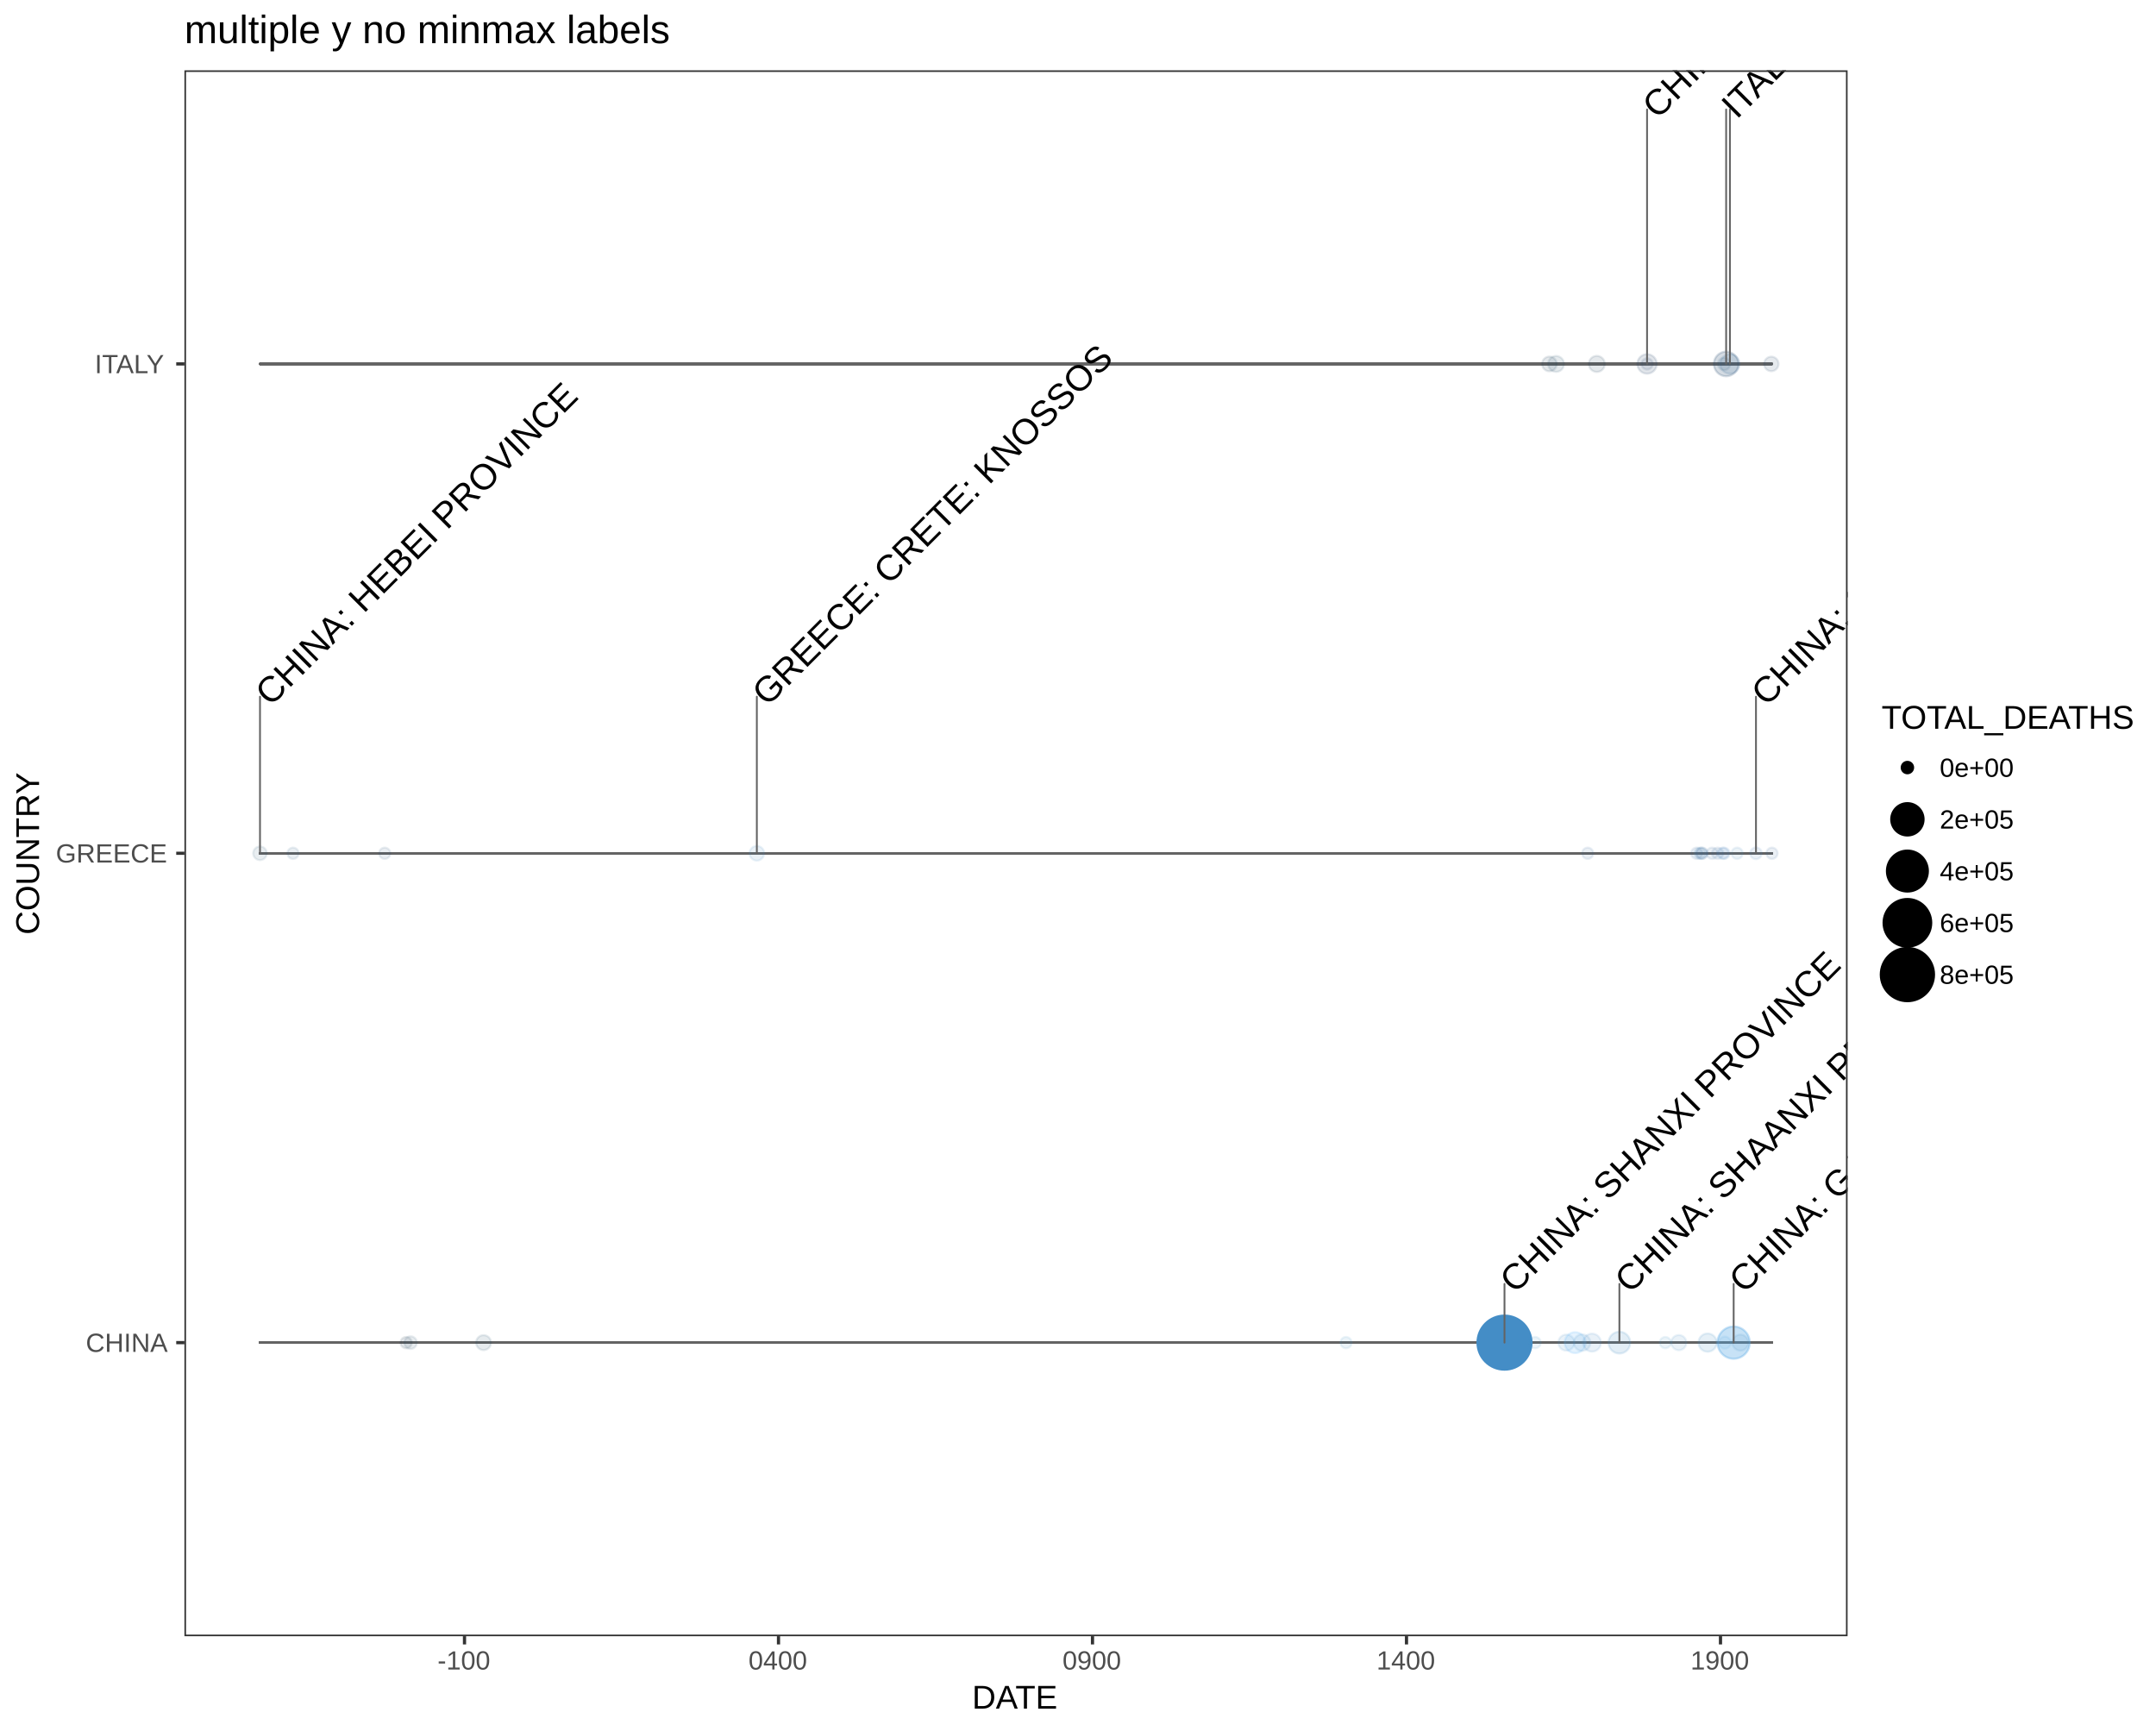
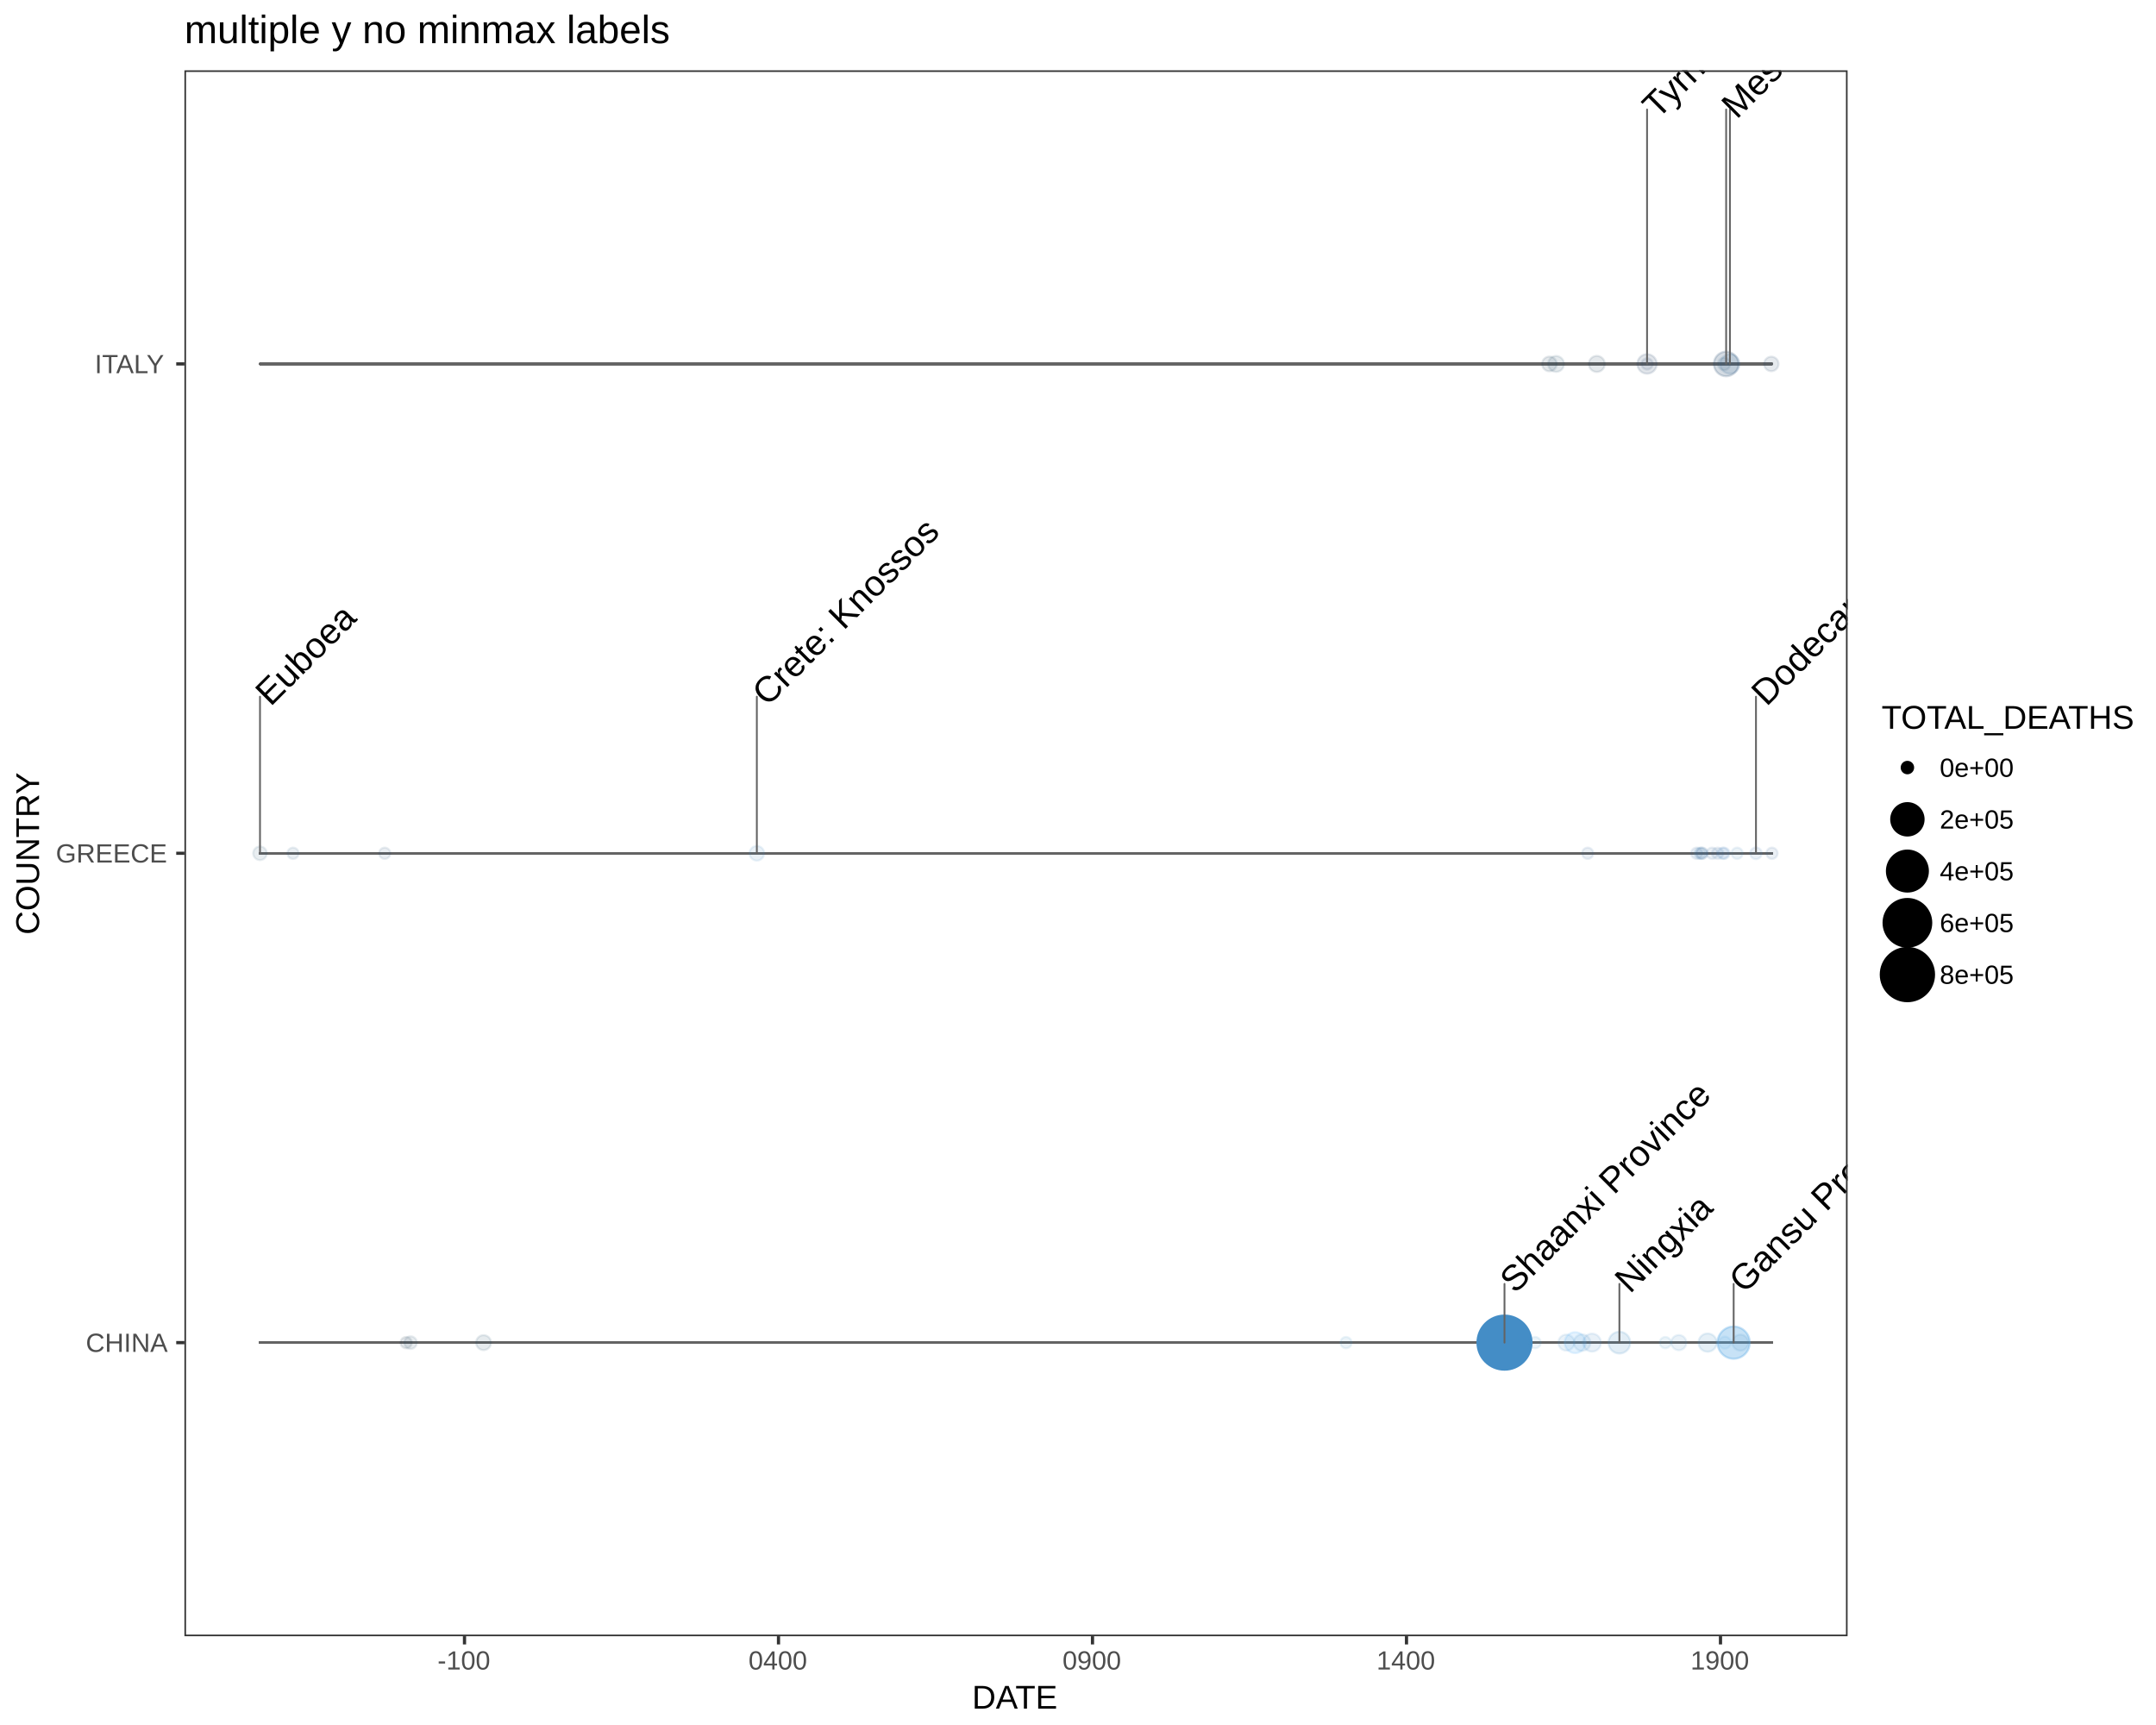
<svg xmlns="http://www.w3.org/2000/svg" viewBox="0 0 720.00 576.00">
  <defs>
    <style type="text/css">
    line, polyline, path, rect, circle {
      fill: none;
      stroke: #000000;
      stroke-linecap: round;
      stroke-linejoin: round;
      stroke-miterlimit: 10.00;
    }
  </style>
  </defs>
  <rect width="100%" height="100%" style="stroke: none; fill: #FFFFFF;" />
  <rect x="0.00" y="0.00" width="720.00" height="576.00" style="stroke-width: 1.07; stroke: #FFFFFF; fill: #FFFFFF;" />
  <defs>
    <clipPath id="cpNjEuNTg2Mnw2MTYuOTk3fDU0Ni4zNnwyMy40NzY3">
      <rect x="61.59" y="23.48" width="555.41" height="522.88" />
    </clipPath>
  </defs>
  <rect x="61.59" y="23.48" width="555.41" height="522.88" style="stroke-width: 1.07; stroke: none; fill: #FFFFFF;" clip-path="url(#cpNjEuNTg2Mnw2MTYuOTk3fDU0Ni4zNnwyMy40NzY3)" />
  <line x1="86.83" y1="284.92" x2="591.75" y2="284.92" style="stroke-width: 0.75; stroke: #636363;" clip-path="url(#cpNjEuNTg2Mnw2MTYuOTk3fDU0Ni4zNnwyMy40NzY3)" />
  <line x1="86.83" y1="448.32" x2="591.75" y2="448.32" style="stroke-width: 0.75; stroke: #636363;" clip-path="url(#cpNjEuNTg2Mnw2MTYuOTk3fDU0Ni4zNnwyMy40NzY3)" />
  <line x1="86.83" y1="448.32" x2="591.75" y2="448.32" style="stroke-width: 0.75; stroke: #636363;" clip-path="url(#cpNjEuNTg2Mnw2MTYuOTk3fDU0Ni4zNnwyMy40NzY3)" />
  <line x1="86.83" y1="448.32" x2="591.75" y2="448.32" style="stroke-width: 0.75; stroke: #636363;" clip-path="url(#cpNjEuNTg2Mnw2MTYuOTk3fDU0Ni4zNnwyMy40NzY3)" />
  <line x1="86.83" y1="121.52" x2="591.75" y2="121.52" style="stroke-width: 0.75; stroke: #636363;" clip-path="url(#cpNjEuNTg2Mnw2MTYuOTk3fDU0Ni4zNnwyMy40NzY3)" />
  <line x1="86.83" y1="121.52" x2="591.75" y2="121.52" style="stroke-width: 0.75; stroke: #636363;" clip-path="url(#cpNjEuNTg2Mnw2MTYuOTk3fDU0Ni4zNnwyMy40NzY3)" />
  <line x1="86.83" y1="448.32" x2="591.75" y2="448.32" style="stroke-width: 0.75; stroke: #636363;" clip-path="url(#cpNjEuNTg2Mnw2MTYuOTk3fDU0Ni4zNnwyMy40NzY3)" />
  <line x1="86.83" y1="448.32" x2="591.75" y2="448.32" style="stroke-width: 0.75; stroke: #636363;" clip-path="url(#cpNjEuNTg2Mnw2MTYuOTk3fDU0Ni4zNnwyMy40NzY3)" />
  <line x1="86.83" y1="448.32" x2="591.75" y2="448.32" style="stroke-width: 0.75; stroke: #636363;" clip-path="url(#cpNjEuNTg2Mnw2MTYuOTk3fDU0Ni4zNnwyMy40NzY3)" />
  <line x1="86.83" y1="284.92" x2="591.75" y2="284.92" style="stroke-width: 0.75; stroke: #636363;" clip-path="url(#cpNjEuNTg2Mnw2MTYuOTk3fDU0Ni4zNnwyMy40NzY3)" />
  <line x1="86.83" y1="448.32" x2="591.75" y2="448.32" style="stroke-width: 0.75; stroke: #636363;" clip-path="url(#cpNjEuNTg2Mnw2MTYuOTk3fDU0Ni4zNnwyMy40NzY3)" />
  <line x1="86.83" y1="121.52" x2="591.75" y2="121.52" style="stroke-width: 0.75; stroke: #636363;" clip-path="url(#cpNjEuNTg2Mnw2MTYuOTk3fDU0Ni4zNnwyMy40NzY3)" />
  <line x1="86.83" y1="448.32" x2="591.75" y2="448.32" style="stroke-width: 0.75; stroke: #636363;" clip-path="url(#cpNjEuNTg2Mnw2MTYuOTk3fDU0Ni4zNnwyMy40NzY3)" />
  <line x1="86.83" y1="121.52" x2="591.75" y2="121.52" style="stroke-width: 0.75; stroke: #636363;" clip-path="url(#cpNjEuNTg2Mnw2MTYuOTk3fDU0Ni4zNnwyMy40NzY3)" />
  <line x1="86.83" y1="121.52" x2="591.75" y2="121.52" style="stroke-width: 0.75; stroke: #636363;" clip-path="url(#cpNjEuNTg2Mnw2MTYuOTk3fDU0Ni4zNnwyMy40NzY3)" />
  <line x1="86.83" y1="448.32" x2="591.75" y2="448.32" style="stroke-width: 0.75; stroke: #636363;" clip-path="url(#cpNjEuNTg2Mnw2MTYuOTk3fDU0Ni4zNnwyMy40NzY3)" />
  <line x1="86.83" y1="448.32" x2="591.75" y2="448.32" style="stroke-width: 0.75; stroke: #636363;" clip-path="url(#cpNjEuNTg2Mnw2MTYuOTk3fDU0Ni4zNnwyMy40NzY3)" />
  <line x1="86.83" y1="284.92" x2="591.75" y2="284.92" style="stroke-width: 0.75; stroke: #636363;" clip-path="url(#cpNjEuNTg2Mnw2MTYuOTk3fDU0Ni4zNnwyMy40NzY3)" />
  <line x1="86.83" y1="284.92" x2="591.75" y2="284.92" style="stroke-width: 0.75; stroke: #636363;" clip-path="url(#cpNjEuNTg2Mnw2MTYuOTk3fDU0Ni4zNnwyMy40NzY3)" />
  <line x1="86.83" y1="284.92" x2="591.75" y2="284.92" style="stroke-width: 0.75; stroke: #636363;" clip-path="url(#cpNjEuNTg2Mnw2MTYuOTk3fDU0Ni4zNnwyMy40NzY3)" />
  <line x1="86.83" y1="284.92" x2="591.75" y2="284.92" style="stroke-width: 0.75; stroke: #636363;" clip-path="url(#cpNjEuNTg2Mnw2MTYuOTk3fDU0Ni4zNnwyMy40NzY3)" />
  <line x1="86.83" y1="448.32" x2="591.75" y2="448.32" style="stroke-width: 0.75; stroke: #636363;" clip-path="url(#cpNjEuNTg2Mnw2MTYuOTk3fDU0Ni4zNnwyMy40NzY3)" />
  <line x1="86.83" y1="284.92" x2="591.75" y2="284.92" style="stroke-width: 0.75; stroke: #636363;" clip-path="url(#cpNjEuNTg2Mnw2MTYuOTk3fDU0Ni4zNnwyMy40NzY3)" />
  <line x1="86.83" y1="284.92" x2="591.75" y2="284.92" style="stroke-width: 0.75; stroke: #636363;" clip-path="url(#cpNjEuNTg2Mnw2MTYuOTk3fDU0Ni4zNnwyMy40NzY3)" />
  <line x1="86.83" y1="284.92" x2="591.75" y2="284.92" style="stroke-width: 0.75; stroke: #636363;" clip-path="url(#cpNjEuNTg2Mnw2MTYuOTk3fDU0Ni4zNnwyMy40NzY3)" />
  <line x1="86.83" y1="121.52" x2="591.75" y2="121.52" style="stroke-width: 0.75; stroke: #636363;" clip-path="url(#cpNjEuNTg2Mnw2MTYuOTk3fDU0Ni4zNnwyMy40NzY3)" />
  <line x1="86.83" y1="284.92" x2="591.75" y2="284.92" style="stroke-width: 0.75; stroke: #636363;" clip-path="url(#cpNjEuNTg2Mnw2MTYuOTk3fDU0Ni4zNnwyMy40NzY3)" />
  <line x1="86.83" y1="448.32" x2="591.75" y2="448.32" style="stroke-width: 0.75; stroke: #636363;" clip-path="url(#cpNjEuNTg2Mnw2MTYuOTk3fDU0Ni4zNnwyMy40NzY3)" />
  <line x1="86.83" y1="121.52" x2="591.75" y2="121.52" style="stroke-width: 0.75; stroke: #636363;" clip-path="url(#cpNjEuNTg2Mnw2MTYuOTk3fDU0Ni4zNnwyMy40NzY3)" />
  <line x1="86.83" y1="121.52" x2="591.75" y2="121.52" style="stroke-width: 0.75; stroke: #636363;" clip-path="url(#cpNjEuNTg2Mnw2MTYuOTk3fDU0Ni4zNnwyMy40NzY3)" />
  <line x1="86.83" y1="448.32" x2="591.75" y2="448.32" style="stroke-width: 0.75; stroke: #636363;" clip-path="url(#cpNjEuNTg2Mnw2MTYuOTk3fDU0Ni4zNnwyMy40NzY3)" />
  <line x1="86.83" y1="284.92" x2="591.75" y2="284.92" style="stroke-width: 0.75; stroke: #636363;" clip-path="url(#cpNjEuNTg2Mnw2MTYuOTk3fDU0Ni4zNnwyMy40NzY3)" />
  <line x1="86.83" y1="448.32" x2="591.75" y2="448.32" style="stroke-width: 0.75; stroke: #636363;" clip-path="url(#cpNjEuNTg2Mnw2MTYuOTk3fDU0Ni4zNnwyMy40NzY3)" />
  <line x1="86.83" y1="284.92" x2="591.75" y2="284.92" style="stroke-width: 0.75; stroke: #636363;" clip-path="url(#cpNjEuNTg2Mnw2MTYuOTk3fDU0Ni4zNnwyMy40NzY3)" />
  <line x1="86.83" y1="121.52" x2="591.75" y2="121.52" style="stroke-width: 0.75; stroke: #636363;" clip-path="url(#cpNjEuNTg2Mnw2MTYuOTk3fDU0Ni4zNnwyMy40NzY3)" />
  <line x1="86.83" y1="284.92" x2="591.75" y2="284.92" style="stroke-width: 0.75; stroke: #636363;" clip-path="url(#cpNjEuNTg2Mnw2MTYuOTk3fDU0Ni4zNnwyMy40NzY3)" />
  <line x1="86.83" y1="284.92" x2="591.75" y2="284.92" style="stroke-width: 0.75; stroke: #636363;" clip-path="url(#cpNjEuNTg2Mnw2MTYuOTk3fDU0Ni4zNnwyMy40NzY3)" />
  <line x1="86.83" y1="284.92" x2="591.75" y2="284.92" style="stroke-width: 0.75; stroke: #636363;" clip-path="url(#cpNjEuNTg2Mnw2MTYuOTk3fDU0Ni4zNnwyMy40NzY3)" />
  <line x1="86.83" y1="284.92" x2="591.75" y2="284.92" style="stroke-width: 0.75; stroke: #636363;" clip-path="url(#cpNjEuNTg2Mnw2MTYuOTk3fDU0Ni4zNnwyMy40NzY3)" />
  <line x1="86.83" y1="448.32" x2="591.75" y2="448.32" style="stroke-width: 0.75; stroke: #636363;" clip-path="url(#cpNjEuNTg2Mnw2MTYuOTk3fDU0Ni4zNnwyMy40NzY3)" />
  <line x1="86.83" y1="448.32" x2="591.75" y2="448.32" style="stroke-width: 0.75; stroke: #636363;" clip-path="url(#cpNjEuNTg2Mnw2MTYuOTk3fDU0Ni4zNnwyMy40NzY3)" />
  <line x1="86.83" y1="448.32" x2="591.75" y2="448.32" style="stroke-width: 0.75; stroke: #636363;" clip-path="url(#cpNjEuNTg2Mnw2MTYuOTk3fDU0Ni4zNnwyMy40NzY3)" />
  <circle cx="252.75" cy="284.92" r="1.84pt" style="stroke-width: 0.71; stroke: #448DC6; stroke-opacity: 0.11; fill: #448DC6; fill-opacity: 0.11;" clip-path="url(#cpNjEuNTg2Mnw2MTYuOTk3fDU0Ni4zNnwyMy40NzY3)" />
  <circle cx="449.51" cy="448.32" r="1.42pt" style="stroke-width: 0.71; stroke: #448DC6; stroke-opacity: 0.10; fill: #448DC6; fill-opacity: 0.10;" clip-path="url(#cpNjEuNTg2Mnw2MTYuOTk3fDU0Ni4zNnwyMy40NzY3)" />
  <circle cx="502.43" cy="448.32" r="6.76pt" style="stroke-width: 0.71; stroke: #448DC6; fill: #448DC6;" clip-path="url(#cpNjEuNTg2Mnw2MTYuOTk3fDU0Ni4zNnwyMy40NzY3)" />
  <circle cx="512.69" cy="448.32" r="1.42pt" style="stroke-width: 0.71; stroke: #448DC6; stroke-opacity: 0.10; fill: #448DC6; fill-opacity: 0.10;" clip-path="url(#cpNjEuNTg2Mnw2MTYuOTk3fDU0Ni4zNnwyMy40NzY3)" />
  <circle cx="517.43" cy="121.52" r="1.84pt" style="stroke-width: 0.71; stroke: #193753; stroke-opacity: 0.11; fill: #193753; fill-opacity: 0.11;" clip-path="url(#cpNjEuNTg2Mnw2MTYuOTk3fDU0Ni4zNnwyMy40NzY3)" />
  <circle cx="519.66" cy="121.52" r="1.99pt" style="stroke-width: 0.71; stroke: #22496C; stroke-opacity: 0.11; fill: #22496C; fill-opacity: 0.11;" clip-path="url(#cpNjEuNTg2Mnw2MTYuOTk3fDU0Ni4zNnwyMy40NzY3)" />
  <circle cx="523.09" cy="448.32" r="2.02pt" style="stroke-width: 0.71; stroke: #448DC6; stroke-opacity: 0.11; fill: #448DC6; fill-opacity: 0.11;" clip-path="url(#cpNjEuNTg2Mnw2MTYuOTk3fDU0Ni4zNnwyMy40NzY3)" />
  <circle cx="526.02" cy="448.32" r="2.63pt" style="stroke-width: 0.71; stroke: #56B1F7; stroke-opacity: 0.15; fill: #56B1F7; fill-opacity: 0.15;" clip-path="url(#cpNjEuNTg2Mnw2MTYuOTk3fDU0Ni4zNnwyMy40NzY3)" />
  <circle cx="528.35" cy="448.32" r="2.09pt" style="stroke-width: 0.71; stroke: #448DC6; stroke-opacity: 0.11; fill: #448DC6; fill-opacity: 0.11;" clip-path="url(#cpNjEuNTg2Mnw2MTYuOTk3fDU0Ni4zNnwyMy40NzY3)" />
  <circle cx="530.21" cy="284.92" r="1.42pt" style="stroke-width: 0.71; stroke: #336A98; stroke-opacity: 0.10; fill: #336A98; fill-opacity: 0.10;" clip-path="url(#cpNjEuNTg2Mnw2MTYuOTk3fDU0Ni4zNnwyMy40NzY3)" />
  <circle cx="531.65" cy="448.32" r="2.25pt" style="stroke-width: 0.71; stroke: #448DC6; stroke-opacity: 0.12; fill: #448DC6; fill-opacity: 0.12;" clip-path="url(#cpNjEuNTg2Mnw2MTYuOTk3fDU0Ni4zNnwyMy40NzY3)" />
  <circle cx="533.26" cy="121.52" r="2.01pt" style="stroke-width: 0.71; stroke: #193753; stroke-opacity: 0.11; fill: #193753; fill-opacity: 0.11;" clip-path="url(#cpNjEuNTg2Mnw2MTYuOTk3fDU0Ni4zNnwyMy40NzY3)" />
  <circle cx="540.80" cy="448.32" r="2.73pt" style="stroke-width: 0.71; stroke: #448DC6; stroke-opacity: 0.15; fill: #448DC6; fill-opacity: 0.15;" clip-path="url(#cpNjEuNTg2Mnw2MTYuOTk3fDU0Ni4zNnwyMy40NzY3)" />
  <circle cx="550.04" cy="121.52" r="2.44pt" style="stroke-width: 0.71; stroke: #1F4364; stroke-opacity: 0.13; fill: #1F4364; fill-opacity: 0.13;" clip-path="url(#cpNjEuNTg2Mnw2MTYuOTk3fDU0Ni4zNnwyMy40NzY3)" />
  <circle cx="550.07" cy="121.52" r="1.42pt" style="stroke-width: 0.71; stroke: #1F4364; stroke-opacity: 0.10; fill: #1F4364; fill-opacity: 0.10;" clip-path="url(#cpNjEuNTg2Mnw2MTYuOTk3fDU0Ni4zNnwyMy40NzY3)" />
  <circle cx="556.14" cy="448.32" r="1.42pt" style="stroke-width: 0.71; stroke: #448DC6; stroke-opacity: 0.10; fill: #448DC6; fill-opacity: 0.10;" clip-path="url(#cpNjEuNTg2Mnw2MTYuOTk3fDU0Ni4zNnwyMy40NzY3)" />
  <circle cx="560.65" cy="448.32" r="1.90pt" style="stroke-width: 0.71; stroke: #448DC6; stroke-opacity: 0.11; fill: #448DC6; fill-opacity: 0.11;" clip-path="url(#cpNjEuNTg2Mnw2MTYuOTk3fDU0Ni4zNnwyMy40NzY3)" />
  <circle cx="566.59" cy="284.92" r="1.42pt" style="stroke-width: 0.71; stroke: #336A98; stroke-opacity: 0.10; fill: #336A98; fill-opacity: 0.10;" clip-path="url(#cpNjEuNTg2Mnw2MTYuOTk3fDU0Ni4zNnwyMy40NzY3)" />
  <circle cx="567.66" cy="284.92" r="1.42pt" style="stroke-width: 0.71; stroke: #4186BD; stroke-opacity: 0.10; fill: #4186BD; fill-opacity: 0.10;" clip-path="url(#cpNjEuNTg2Mnw2MTYuOTk3fDU0Ni4zNnwyMy40NzY3)" />
  <circle cx="568.25" cy="284.92" r="1.42pt" style="stroke-width: 0.71; stroke: #336A98; stroke-opacity: 0.10; fill: #336A98; fill-opacity: 0.10;" clip-path="url(#cpNjEuNTg2Mnw2MTYuOTk3fDU0Ni4zNnwyMy40NzY3)" />
  <circle cx="568.43" cy="284.92" r="1.42pt" style="stroke-width: 0.71; stroke: #336A98; stroke-opacity: 0.10; fill: #336A98; fill-opacity: 0.10;" clip-path="url(#cpNjEuNTg2Mnw2MTYuOTk3fDU0Ni4zNnwyMy40NzY3)" />
  <circle cx="570.26" cy="448.32" r="2.29pt" style="stroke-width: 0.71; stroke: #448DC6; stroke-opacity: 0.13; fill: #448DC6; fill-opacity: 0.13;" clip-path="url(#cpNjEuNTg2Mnw2MTYuOTk3fDU0Ni4zNnwyMy40NzY3)" />
  <circle cx="571.76" cy="284.92" r="1.42pt" style="stroke-width: 0.71; stroke: #336A98; stroke-opacity: 0.10; fill: #336A98; fill-opacity: 0.10;" clip-path="url(#cpNjEuNTg2Mnw2MTYuOTk3fDU0Ni4zNnwyMy40NzY3)" />
  <circle cx="573.59" cy="284.92" r="1.42pt" style="stroke-width: 0.71; stroke: #336A98; stroke-opacity: 0.10; fill: #336A98; fill-opacity: 0.10;" clip-path="url(#cpNjEuNTg2Mnw2MTYuOTk3fDU0Ni4zNnwyMy40NzY3)" />
  <circle cx="575.32" cy="284.92" r="1.43pt" style="stroke-width: 0.71; stroke: #3D7FB4; stroke-opacity: 0.10; fill: #3D7FB4; fill-opacity: 0.10;" clip-path="url(#cpNjEuNTg2Mnw2MTYuOTk3fDU0Ni4zNnwyMy40NzY3)" />
  <circle cx="575.75" cy="121.52" r="1.56pt" style="stroke-width: 0.71; stroke: #265075; stroke-opacity: 0.10; fill: #265075; fill-opacity: 0.10;" clip-path="url(#cpNjEuNTg2Mnw2MTYuOTk3fDU0Ni4zNnwyMy40NzY3)" />
  <circle cx="575.79" cy="284.92" r="1.42pt" style="stroke-width: 0.71; stroke: #3D7FB4; stroke-opacity: 0.10; fill: #3D7FB4; fill-opacity: 0.10;" clip-path="url(#cpNjEuNTg2Mnw2MTYuOTk3fDU0Ni4zNnwyMy40NzY3)" />
  <circle cx="576.02" cy="448.32" r="1.52pt" style="stroke-width: 0.71; stroke: #4FA2E3; stroke-opacity: 0.10; fill: #4FA2E3; fill-opacity: 0.10;" clip-path="url(#cpNjEuNTg2Mnw2MTYuOTk3fDU0Ni4zNnwyMy40NzY3)" />
  <circle cx="576.45" cy="121.52" r="3.08pt" style="stroke-width: 0.71; stroke: #22496C; stroke-opacity: 0.19; fill: #22496C; fill-opacity: 0.19;" clip-path="url(#cpNjEuNTg2Mnw2MTYuOTk3fDU0Ni4zNnwyMy40NzY3)" />
  <circle cx="577.71" cy="121.52" r="2.44pt" style="stroke-width: 0.71; stroke: #336A98; stroke-opacity: 0.13; fill: #336A98; fill-opacity: 0.13;" clip-path="url(#cpNjEuNTg2Mnw2MTYuOTk3fDU0Ni4zNnwyMy40NzY3)" />
  <circle cx="578.96" cy="448.32" r="4.04pt" style="stroke-width: 0.71; stroke: #4FA2E3; stroke-opacity: 0.32; fill: #4FA2E3; fill-opacity: 0.32;" clip-path="url(#cpNjEuNTg2Mnw2MTYuOTk3fDU0Ni4zNnwyMy40NzY3)" />
  <circle cx="580.12" cy="284.92" r="1.42pt" style="stroke-width: 0.71; stroke: #4186BD; stroke-opacity: 0.10; fill: #4186BD; fill-opacity: 0.10;" clip-path="url(#cpNjEuNTg2Mnw2MTYuOTk3fDU0Ni4zNnwyMy40NzY3)" />
  <circle cx="581.19" cy="448.32" r="2.01pt" style="stroke-width: 0.71; stroke: #448DC6; stroke-opacity: 0.11; fill: #448DC6; fill-opacity: 0.11;" clip-path="url(#cpNjEuNTg2Mnw2MTYuOTk3fDU0Ni4zNnwyMy40NzY3)" />
  <circle cx="586.41" cy="284.92" r="1.47pt" style="stroke-width: 0.71; stroke: #3D7FB4; stroke-opacity: 0.10; fill: #3D7FB4; fill-opacity: 0.10;" clip-path="url(#cpNjEuNTg2Mnw2MTYuOTk3fDU0Ni4zNnwyMy40NzY3)" />
  <circle cx="591.53" cy="121.52" r="1.82pt" style="stroke-width: 0.71; stroke: #1F4364; stroke-opacity: 0.11; fill: #1F4364; fill-opacity: 0.11;" clip-path="url(#cpNjEuNTg2Mnw2MTYuOTk3fDU0Ni4zNnwyMy40NzY3)" />
  <circle cx="591.75" cy="284.92" r="1.42pt" style="stroke-width: 0.71; stroke: #336A98; stroke-opacity: 0.10; fill: #336A98; fill-opacity: 0.10;" clip-path="url(#cpNjEuNTg2Mnw2MTYuOTk3fDU0Ni4zNnwyMy40NzY3)" />
  <circle cx="86.83" cy="284.92" r="1.71pt" style="stroke-width: 0.71; stroke: #265075; stroke-opacity: 0.10; fill: #265075; fill-opacity: 0.10;" clip-path="url(#cpNjEuNTg2Mnw2MTYuOTk3fDU0Ni4zNnwyMy40NzY3)" />
  <circle cx="97.86" cy="284.92" r="1.42pt" style="stroke-width: 0.71; stroke: #2C5D86; stroke-opacity: 0.10; fill: #2C5D86; fill-opacity: 0.10;" clip-path="url(#cpNjEuNTg2Mnw2MTYuOTk3fDU0Ni4zNnwyMy40NzY3)" />
  <circle cx="128.48" cy="284.92" r="1.42pt" style="stroke-width: 0.71; stroke: #29567D; stroke-opacity: 0.10; fill: #29567D; fill-opacity: 0.10;" clip-path="url(#cpNjEuNTg2Mnw2MTYuOTk3fDU0Ni4zNnwyMy40NzY3)" />
  <circle cx="135.63" cy="448.32" r="1.42pt" style="stroke-width: 0.71; stroke: #132B43; stroke-opacity: 0.10; fill: #132B43; fill-opacity: 0.10;" clip-path="url(#cpNjEuNTg2Mnw2MTYuOTk3fDU0Ni4zNnwyMy40NzY3)" />
  <circle cx="137.11" cy="448.32" r="1.58pt" style="stroke-width: 0.71; stroke: #22496C; stroke-opacity: 0.10; fill: #22496C; fill-opacity: 0.10;" clip-path="url(#cpNjEuNTg2Mnw2MTYuOTk3fDU0Ni4zNnwyMy40NzY3)" />
  <circle cx="161.49" cy="448.32" r="1.87pt" style="stroke-width: 0.71; stroke: #22496C; stroke-opacity: 0.11; fill: #22496C; fill-opacity: 0.11;" clip-path="url(#cpNjEuNTg2Mnw2MTYuOTk3fDU0Ni4zNnwyMy40NzY3)" />
  <line x1="252.75" y1="284.92" x2="252.75" y2="232.63" style="stroke-width: 0.60; stroke: #636363;" clip-path="url(#cpNjEuNTg2Mnw2MTYuOTk3fDU0Ni4zNnwyMy40NzY3)" />
  <line x1="502.43" y1="448.32" x2="502.43" y2="428.71" style="stroke-width: 0.60; stroke: #636363;" clip-path="url(#cpNjEuNTg2Mnw2MTYuOTk3fDU0Ni4zNnwyMy40NzY3)" />
  <line x1="540.80" y1="448.32" x2="540.80" y2="428.71" style="stroke-width: 0.60; stroke: #636363;" clip-path="url(#cpNjEuNTg2Mnw2MTYuOTk3fDU0Ni4zNnwyMy40NzY3)" />
  <line x1="550.04" y1="121.52" x2="550.04" y2="36.55" style="stroke-width: 0.60; stroke: #636363;" clip-path="url(#cpNjEuNTg2Mnw2MTYuOTk3fDU0Ni4zNnwyMy40NzY3)" />
  <line x1="576.45" y1="121.52" x2="576.45" y2="36.55" style="stroke-width: 0.60; stroke: #636363;" clip-path="url(#cpNjEuNTg2Mnw2MTYuOTk3fDU0Ni4zNnwyMy40NzY3)" />
  <line x1="577.71" y1="121.52" x2="577.71" y2="36.55" style="stroke-width: 0.60; stroke: #636363;" clip-path="url(#cpNjEuNTg2Mnw2MTYuOTk3fDU0Ni4zNnwyMy40NzY3)" />
  <line x1="578.96" y1="448.32" x2="578.96" y2="428.71" style="stroke-width: 0.60; stroke: #636363;" clip-path="url(#cpNjEuNTg2Mnw2MTYuOTk3fDU0Ni4zNnwyMy40NzY3)" />
  <line x1="586.41" y1="284.92" x2="586.41" y2="232.63" style="stroke-width: 0.60; stroke: #636363;" clip-path="url(#cpNjEuNTg2Mnw2MTYuOTk3fDU0Ni4zNnwyMy40NzY3)" />
  <line x1="86.83" y1="284.92" x2="86.83" y2="232.63" style="stroke-width: 0.60; stroke: #636363;" clip-path="url(#cpNjEuNTg2Mnw2MTYuOTk3fDU0Ni4zNnwyMy40NzY3)" />
  <g clip-path="url(#cpNjEuNTg2Mnw2MTYuOTk3fDU0Ni4zNnwyMy40NzY3)">
-     <text transform="translate(256.25,236.13) rotate(-45)" style="font-size: 12.00px; font-family: Liberation Sans;" textLength="170.70px" lengthAdjust="spacingAndGlyphs">GREECE:  CRETE:  KNOSSOS</text>
-   </g>
-   <g clip-path="url(#cpNjEuNTg2Mnw2MTYuOTk3fDU0Ni4zNnwyMy40NzY3)">
-     <text transform="translate(505.93,432.21) rotate(-45)" style="font-size: 12.00px; font-family: Liberation Sans;" textLength="158.03px" lengthAdjust="spacingAndGlyphs">CHINA:  SHANXI PROVINCE</text>
-   </g>
-   <g clip-path="url(#cpNjEuNTg2Mnw2MTYuOTk3fDU0Ni4zNnwyMy40NzY3)">
-     <text transform="translate(544.30,432.21) rotate(-45)" style="font-size: 12.00px; font-family: Liberation Sans;" textLength="166.03px" lengthAdjust="spacingAndGlyphs">CHINA:  SHAANXI PROVINCE</text>
-   </g>
-   <g clip-path="url(#cpNjEuNTg2Mnw2MTYuOTk3fDU0Ni4zNnwyMy40NzY3)">
-     <text transform="translate(553.54,40.05) rotate(-45)" style="font-size: 12.00px; font-family: Liberation Sans;" textLength="234.02px" lengthAdjust="spacingAndGlyphs">CHINA:  FUJIAN PROVINCE:  OFF COAST</text>
-   </g>
-   <g clip-path="url(#cpNjEuNTg2Mnw2MTYuOTk3fDU0Ni4zNnwyMy40NzY3)">
-     <text transform="translate(579.95,40.05) rotate(-45)" style="font-size: 12.00px; font-family: Liberation Sans;" textLength="86.03px" lengthAdjust="spacingAndGlyphs">ITALY:  LESINA</text>
-   </g>
-   <g clip-path="url(#cpNjEuNTg2Mnw2MTYuOTk3fDU0Ni4zNnwyMy40NzY3)">
-     <text transform="translate(582.46,432.21) rotate(-45)" style="font-size: 12.00px; font-family: Liberation Sans;" textLength="222.03px" lengthAdjust="spacingAndGlyphs">CHINA:  GANSU PROVINCE:  TIANSHUI</text>
-   </g>
-   <g clip-path="url(#cpNjEuNTg2Mnw2MTYuOTk3fDU0Ni4zNnwyMy40NzY3)">
-     <text transform="translate(589.91,236.13) rotate(-45)" style="font-size: 12.00px; font-family: Liberation Sans;" textLength="182.69px" lengthAdjust="spacingAndGlyphs">CHINA:  SHANDONG PROVINCE</text>
-   </g>
-   <g clip-path="url(#cpNjEuNTg2Mnw2MTYuOTk3fDU0Ni4zNnwyMy40NzY3)">
-     <text transform="translate(90.33,236.13) rotate(-45)" style="font-size: 12.00px; font-family: Liberation Sans;" textLength="149.36px" lengthAdjust="spacingAndGlyphs">CHINA:  HEBEI PROVINCE</text>
+     <text transform="translate(256.25,236.13) rotate(-45)" style="font-size: 12.00px; font-family: Liberation Sans;" textLength="85.37px" lengthAdjust="spacingAndGlyphs">Crete:  Knossos</text>
+   </g>
+   <g clip-path="url(#cpNjEuNTg2Mnw2MTYuOTk3fDU0Ni4zNnwyMy40NzY3)">
+     <text transform="translate(505.93,432.21) rotate(-45)" style="font-size: 12.00px; font-family: Liberation Sans;" textLength="93.39px" lengthAdjust="spacingAndGlyphs">Shaanxi Province</text>
+   </g>
+   <g clip-path="url(#cpNjEuNTg2Mnw2MTYuOTk3fDU0Ni4zNnwyMy40NzY3)">
+     <text transform="translate(544.30,432.21) rotate(-45)" style="font-size: 12.00px; font-family: Liberation Sans;" textLength="40.02px" lengthAdjust="spacingAndGlyphs">Ningxia</text>
+   </g>
+   <g clip-path="url(#cpNjEuNTg2Mnw2MTYuOTk3fDU0Ni4zNnwyMy40NzY3)">
+     <text transform="translate(553.54,40.05) rotate(-45)" style="font-size: 12.00px; font-family: Liberation Sans;" textLength="105.38px" lengthAdjust="spacingAndGlyphs">Tyrrhenian Calabria</text>
+   </g>
+   <g clip-path="url(#cpNjEuNTg2Mnw2MTYuOTk3fDU0Ni4zNnwyMy40NzY3)">
+     <text transform="translate(579.95,40.05) rotate(-45)" style="font-size: 12.00px; font-family: Liberation Sans;" textLength="130.71px" lengthAdjust="spacingAndGlyphs">Messina, Sicily, Calabria</text>
+   </g>
+   <g clip-path="url(#cpNjEuNTg2Mnw2MTYuOTk3fDU0Ni4zNnwyMy40NzY3)">
+     <text transform="translate(582.46,432.21) rotate(-45)" style="font-size: 12.00px; font-family: Liberation Sans;" textLength="178.76px" lengthAdjust="spacingAndGlyphs">Gansu Province, Shanxi Province</text>
+   </g>
+   <g clip-path="url(#cpNjEuNTg2Mnw2MTYuOTk3fDU0Ni4zNnwyMy40NzY3)">
+     <text transform="translate(589.91,236.13) rotate(-45)" style="font-size: 12.00px; font-family: Liberation Sans;" textLength="67.38px" lengthAdjust="spacingAndGlyphs">Dodecanese</text>
+   </g>
+   <g clip-path="url(#cpNjEuNTg2Mnw2MTYuOTk3fDU0Ni4zNnwyMy40NzY3)">
+     <text transform="translate(90.33,236.13) rotate(-45)" style="font-size: 12.00px; font-family: Liberation Sans;" textLength="41.37px" lengthAdjust="spacingAndGlyphs">Euboea</text>
  </g>
  <rect x="61.59" y="23.48" width="555.41" height="522.88" style="stroke-width: 1.07; stroke: #333333;" clip-path="url(#cpNjEuNTg2Mnw2MTYuOTk3fDU0Ni4zNnwyMy40NzY3)" />
  <defs>
    <clipPath id="cpMHw3MjB8NTc2fDA=">
      <rect x="0.00" y="0.00" width="720.00" height="576.00" />
    </clipPath>
  </defs>
  <g clip-path="url(#cpMHw3MjB8NTc2fDA=)">
    <text x="28.65" y="451.41" style="font-size: 8.80px; fill: #4D4D4D; font-family: Liberation Sans;" textLength="28.00px" lengthAdjust="spacingAndGlyphs">CHINA</text>
  </g>
  <g clip-path="url(#cpMHw3MjB8NTc2fDA=)">
    <text x="18.65" y="288.01" style="font-size: 8.80px; fill: #4D4D4D; font-family: Liberation Sans;" textLength="38.01px" lengthAdjust="spacingAndGlyphs">GREECE</text>
  </g>
  <g clip-path="url(#cpMHw3MjB8NTc2fDA=)">
    <text x="31.65" y="124.61" style="font-size: 8.80px; fill: #4D4D4D; font-family: Liberation Sans;" textLength="25.01px" lengthAdjust="spacingAndGlyphs">ITALY</text>
  </g>
  <polyline points="58.85,448.32 61.59,448.32 " style="stroke-width: 1.07; stroke: #333333; stroke-linecap: butt;" clip-path="url(#cpMHw3MjB8NTc2fDA=)" />
  <polyline points="58.85,284.92 61.59,284.92 " style="stroke-width: 1.07; stroke: #333333; stroke-linecap: butt;" clip-path="url(#cpMHw3MjB8NTc2fDA=)" />
  <polyline points="58.85,121.52 61.59,121.52 " style="stroke-width: 1.07; stroke: #333333; stroke-linecap: butt;" clip-path="url(#cpMHw3MjB8NTc2fDA=)" />
  <polyline points="155.12,549.10 155.12,546.36 " style="stroke-width: 1.07; stroke: #333333; stroke-linecap: butt;" clip-path="url(#cpMHw3MjB8NTc2fDA=)" />
  <polyline points="259.98,549.10 259.98,546.36 " style="stroke-width: 1.07; stroke: #333333; stroke-linecap: butt;" clip-path="url(#cpMHw3MjB8NTc2fDA=)" />
  <polyline points="364.84,549.10 364.84,546.36 " style="stroke-width: 1.07; stroke: #333333; stroke-linecap: butt;" clip-path="url(#cpMHw3MjB8NTc2fDA=)" />
  <polyline points="469.70,549.10 469.70,546.36 " style="stroke-width: 1.07; stroke: #333333; stroke-linecap: butt;" clip-path="url(#cpMHw3MjB8NTc2fDA=)" />
  <polyline points="574.56,549.10 574.56,546.36 " style="stroke-width: 1.07; stroke: #333333; stroke-linecap: butt;" clip-path="url(#cpMHw3MjB8NTc2fDA=)" />
  <g clip-path="url(#cpMHw3MjB8NTc2fDA=)">
    <text x="146.11" y="557.48" style="font-size: 8.80px; fill: #4D4D4D; font-family: Liberation Sans;" textLength="18.01px" lengthAdjust="spacingAndGlyphs">-100</text>
  </g>
  <g clip-path="url(#cpMHw3MjB8NTc2fDA=)">
    <text x="249.97" y="557.48" style="font-size: 8.80px; fill: #4D4D4D; font-family: Liberation Sans;" textLength="20.02px" lengthAdjust="spacingAndGlyphs">0400</text>
  </g>
  <g clip-path="url(#cpMHw3MjB8NTc2fDA=)">
    <text x="354.83" y="557.48" style="font-size: 8.80px; fill: #4D4D4D; font-family: Liberation Sans;" textLength="20.02px" lengthAdjust="spacingAndGlyphs">0900</text>
  </g>
  <g clip-path="url(#cpMHw3MjB8NTc2fDA=)">
    <text x="459.69" y="557.48" style="font-size: 8.80px; fill: #4D4D4D; font-family: Liberation Sans;" textLength="20.02px" lengthAdjust="spacingAndGlyphs">1400</text>
  </g>
  <g clip-path="url(#cpMHw3MjB8NTc2fDA=)">
    <text x="564.55" y="557.48" style="font-size: 8.80px; fill: #4D4D4D; font-family: Liberation Sans;" textLength="20.02px" lengthAdjust="spacingAndGlyphs">1900</text>
  </g>
  <g clip-path="url(#cpMHw3MjB8NTc2fDA=)">
    <text x="324.62" y="570.52" style="font-size: 11.00px; font-family: Liberation Sans;" textLength="29.34px" lengthAdjust="spacingAndGlyphs">DATE</text>
  </g>
  <g clip-path="url(#cpMHw3MjB8NTc2fDA=)">
    <text transform="translate(13.04,312.11) rotate(-90)" style="font-size: 11.00px; font-family: Liberation Sans;" textLength="54.39px" lengthAdjust="spacingAndGlyphs">COUNTRY</text>
  </g>
  <rect x="628.34" y="235.78" width="86.18" height="98.28" style="stroke-width: 1.07; stroke: none; fill: #FFFFFF;" clip-path="url(#cpMHw3MjB8NTc2fDA=)" />
  <g clip-path="url(#cpMHw3MjB8NTc2fDA=)">
    <text x="628.34" y="243.34" style="font-size: 11.00px; font-family: Liberation Sans;" textLength="86.18px" lengthAdjust="spacingAndGlyphs">TOTAL_DEATHS</text>
  </g>
  <rect x="628.34" y="247.66" width="17.28" height="17.28" style="stroke-width: 1.07; stroke: none; fill: #FFFFFF;" clip-path="url(#cpMHw3MjB8NTc2fDA=)" />
  <circle cx="636.98" cy="256.30" r="1.42pt" style="stroke-width: 0.71; fill: #000000;" clip-path="url(#cpMHw3MjB8NTc2fDA=)" />
  <g clip-path="url(#cpMHw3MjB8NTc2fDA=)">
    <text x="636.14" y="257.33" style="font-size: 2.85px; font-family: Liberation Sans;" textLength="1.67px" lengthAdjust="spacingAndGlyphs">a</text>
  </g>
  <rect x="628.34" y="264.94" width="17.28" height="17.28" style="stroke-width: 1.07; stroke: none; fill: #FFFFFF;" clip-path="url(#cpMHw3MjB8NTc2fDA=)" />
  <circle cx="636.98" cy="273.58" r="4.04pt" style="stroke-width: 0.71; fill: #000000;" clip-path="url(#cpMHw3MjB8NTc2fDA=)" />
  <g clip-path="url(#cpMHw3MjB8NTc2fDA=)">
    <text x="634.20" y="277.02" style="font-size: 9.83px; font-family: Liberation Sans;" textLength="5.56px" lengthAdjust="spacingAndGlyphs">a</text>
  </g>
  <rect x="628.34" y="282.22" width="17.28" height="17.28" style="stroke-width: 1.07; stroke: none; fill: #FFFFFF;" clip-path="url(#cpMHw3MjB8NTc2fDA=)" />
  <circle cx="636.98" cy="290.86" r="5.12pt" style="stroke-width: 0.71; fill: #000000;" clip-path="url(#cpMHw3MjB8NTc2fDA=)" />
  <g clip-path="url(#cpMHw3MjB8NTc2fDA=)">
    <text x="633.36" y="295.33" style="font-size: 12.72px; font-family: Liberation Sans;" textLength="7.23px" lengthAdjust="spacingAndGlyphs">a</text>
  </g>
  <rect x="628.34" y="299.50" width="17.28" height="17.28" style="stroke-width: 1.07; stroke: none; fill: #FFFFFF;" clip-path="url(#cpMHw3MjB8NTc2fDA=)" />
  <circle cx="636.98" cy="308.14" r="5.96pt" style="stroke-width: 0.71; fill: #000000;" clip-path="url(#cpMHw3MjB8NTc2fDA=)" />
  <g clip-path="url(#cpMHw3MjB8NTc2fDA=)">
    <text x="632.80" y="313.30" style="font-size: 14.94px; font-family: Liberation Sans;" textLength="8.34px" lengthAdjust="spacingAndGlyphs">a</text>
  </g>
  <rect x="628.34" y="316.78" width="17.28" height="17.28" style="stroke-width: 1.07; stroke: none; fill: #FFFFFF;" clip-path="url(#cpMHw3MjB8NTc2fDA=)" />
  <circle cx="636.98" cy="325.42" r="6.66pt" style="stroke-width: 0.71; fill: #000000;" clip-path="url(#cpMHw3MjB8NTc2fDA=)" />
  <g clip-path="url(#cpMHw3MjB8NTc2fDA=)">
    <text x="632.25" y="331.27" style="font-size: 16.81px; font-family: Liberation Sans;" textLength="9.45px" lengthAdjust="spacingAndGlyphs">a</text>
  </g>
  <g clip-path="url(#cpMHw3MjB8NTc2fDA=)">
    <text x="647.78" y="259.39" style="font-size: 8.80px; font-family: Liberation Sans;" textLength="25.28px" lengthAdjust="spacingAndGlyphs">0e+00</text>
  </g>
  <g clip-path="url(#cpMHw3MjB8NTc2fDA=)">
    <text x="647.78" y="276.67" style="font-size: 8.80px; font-family: Liberation Sans;" textLength="25.28px" lengthAdjust="spacingAndGlyphs">2e+05</text>
  </g>
  <g clip-path="url(#cpMHw3MjB8NTc2fDA=)">
    <text x="647.78" y="293.95" style="font-size: 8.80px; font-family: Liberation Sans;" textLength="25.28px" lengthAdjust="spacingAndGlyphs">4e+05</text>
  </g>
  <g clip-path="url(#cpMHw3MjB8NTc2fDA=)">
    <text x="647.78" y="311.23" style="font-size: 8.80px; font-family: Liberation Sans;" textLength="25.28px" lengthAdjust="spacingAndGlyphs">6e+05</text>
  </g>
  <g clip-path="url(#cpMHw3MjB8NTc2fDA=)">
    <text x="647.78" y="328.51" style="font-size: 8.80px; font-family: Liberation Sans;" textLength="25.28px" lengthAdjust="spacingAndGlyphs">8e+05</text>
  </g>
  <g clip-path="url(#cpMHw3MjB8NTc2fDA=)">
    <text x="61.59" y="14.42" style="font-size: 13.20px; font-family: Liberation Sans;" textLength="159.68px" lengthAdjust="spacingAndGlyphs">multiple y no minmax labels</text>
  </g>
</svg>
